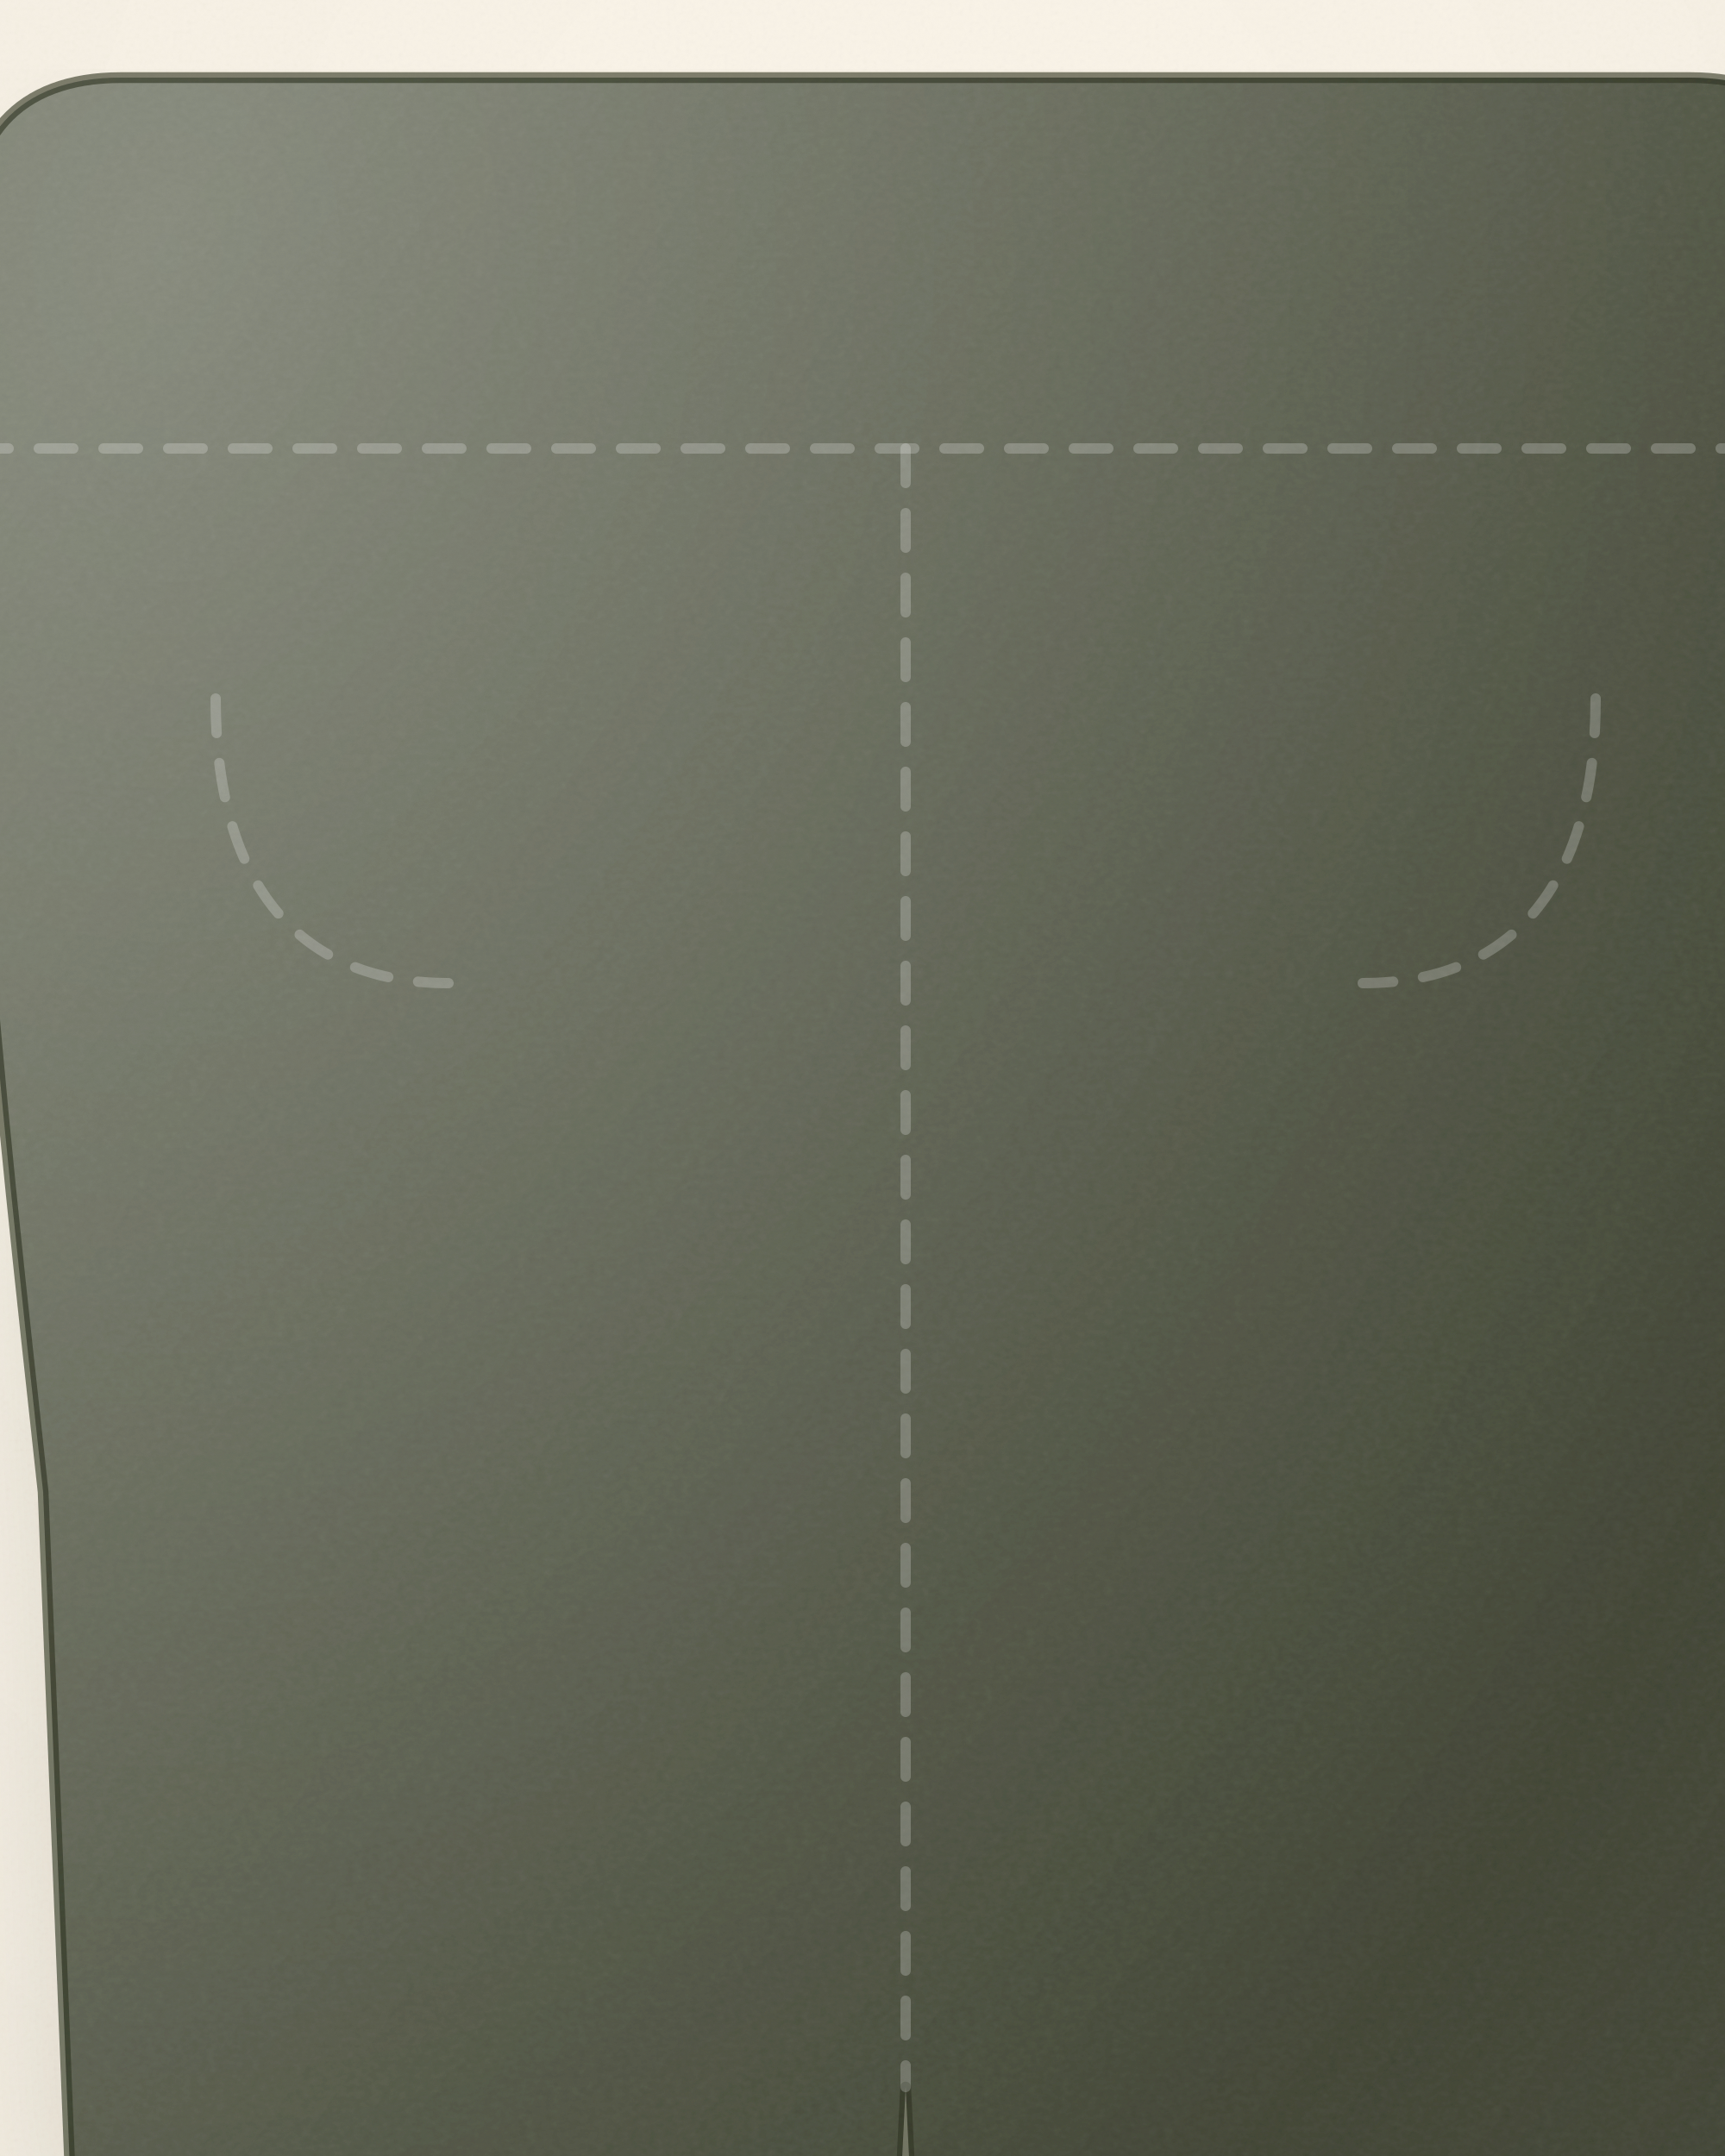
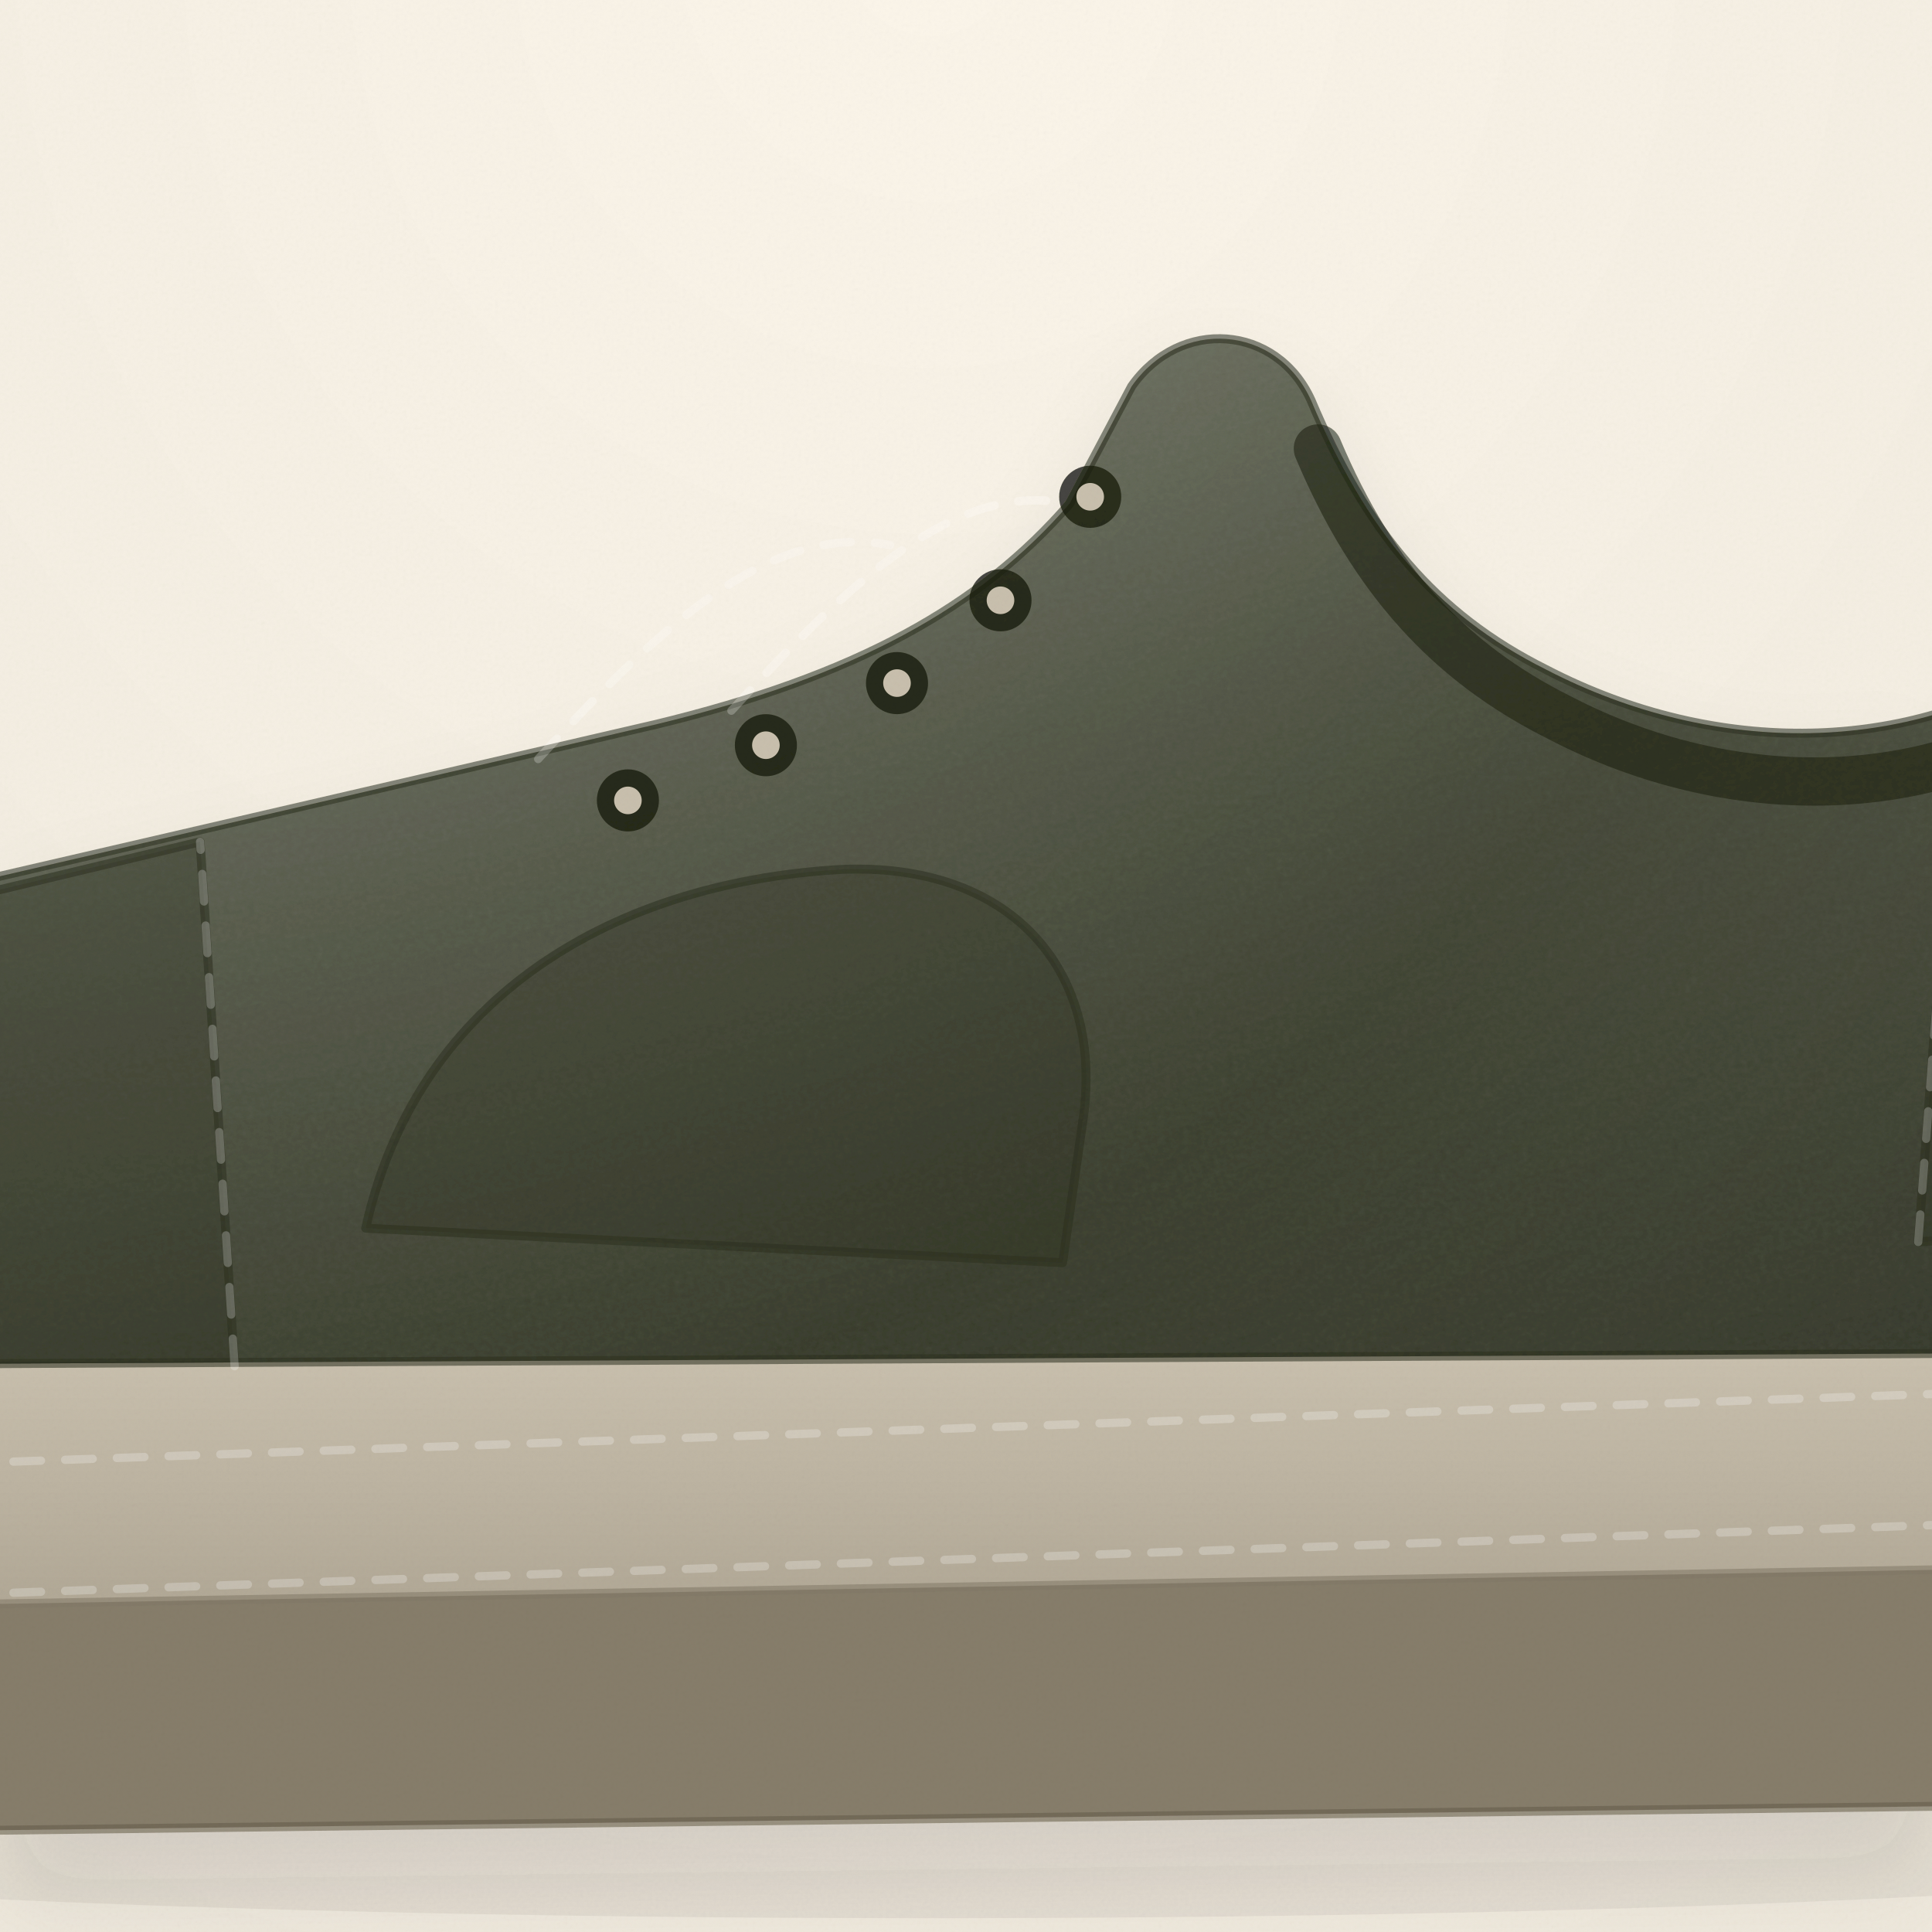
- <svg xmlns="http://www.w3.org/2000/svg" viewBox="290 232 400 500" width="1000" height="1250" role="img" aria-label="pantalón">
+ <svg xmlns="http://www.w3.org/2000/svg" viewBox="330 430 560 420" width="1200" height="1200" role="img" aria-label="zapatilla de skate">
  <defs>
-     <radialGradient id="bg-pants-4A4E3D-detail" cx="50%" cy="36%" r="80%">
+     <radialGradient id="bg-skate-4A4E3D-detail" cx="50%" cy="38%" r="78%">
      <stop offset="0%" stop-color="#fbf5e9" />
      <stop offset="100%" stop-color="#d9d3c7" />
    </radialGradient>
-     <linearGradient id="cloth-pants-4A4E3D-detail" x1="16%" y1="0%" x2="88%" y2="100%">
-       <stop offset="0%" stop-color="#6e7261" />
-       <stop offset="44%" stop-color="#4A4E3D" />
-       <stop offset="100%" stop-color="#2e3221" />
+     <linearGradient id="upper-skate-4A4E3D-detail" x1="14%" y1="0%" x2="86%" y2="100%">
+       <stop offset="0%" stop-color="#707463" />
+       <stop offset="46%" stop-color="#4A4E3D" />
+       <stop offset="100%" stop-color="#2c301f" />
    </linearGradient>
-     <radialGradient id="fold-pants-4A4E3D-detail" cx="33%" cy="24%" r="72%">
-       <stop offset="0%" stop-color="#ffffff" stop-opacity="0.18" />
+     <linearGradient id="mid-skate-4A4E3D-detail" x1="0%" y1="0%" x2="0%" y2="100%">
+       <stop offset="0%" stop-color="#d0c7b5" />
+       <stop offset="100%" stop-color="#b0a795" />
+     </linearGradient>
+     <radialGradient id="fold-skate-4A4E3D-detail" cx="32%" cy="22%" r="74%">
+       <stop offset="0%" stop-color="#ffffff" stop-opacity="0.20" />
      <stop offset="58%" stop-color="#ffffff" stop-opacity="0" />
-       <stop offset="100%" stop-color="#000000" stop-opacity="0.20" />
+       <stop offset="100%" stop-color="#000000" stop-opacity="0.22" />
    </radialGradient>
-     <filter id="grain-pants-4A4E3D-detail">
+     <filter id="grain-skate-4A4E3D-detail">
      <feTurbulence type="fractalNoise" baseFrequency="0.9" numOctaves="3" seed="7" />
      <feColorMatrix type="saturate" values="0" />
    </filter>
-     <filter id="drop-pants-4A4E3D-detail" x="-30%" y="-30%" width="160%" height="160%">
-       <feDropShadow dx="0" dy="16" stdDeviation="14" flood-color="#3a3128" flood-opacity="0.10" />
+     <filter id="drop-skate-4A4E3D-detail" x="-30%" y="-30%" width="160%" height="160%">
+       <feDropShadow dx="0" dy="14" stdDeviation="13" flood-color="#3a3128" flood-opacity="0.10" />
    </filter>
-     <filter id="weave-pants-4A4E3D-detail">
-       <feTurbulence type="fractalNoise" baseFrequency="0.5 0.72" numOctaves="2" seed="9" result="n" />
+     <filter id="weave-skate-4A4E3D-detail">
+       <feTurbulence type="fractalNoise" baseFrequency="0.55 0.72" numOctaves="2" seed="9" result="n" />
      <feColorMatrix in="n" type="saturate" values="0" />
      <feComponentTransfer>
-         <feFuncA type="linear" slope="0.12" />
+         <feFuncA type="linear" slope="0.11" />
      </feComponentTransfer>
    </filter>
-     <clipPath id="body-pants-4A4E3D-detail">
-       <path d="M318,250 L682,250 C706,250 718,264 717,288       C721,392 710,486 700,578       L680,1084 C679,1102 668,1112 649,1112       L548,1112 C530,1112 519,1102 518,1084       L500,716 L482,1084 C481,1102 470,1112 452,1112       L351,1112 C332,1112 321,1102 320,1084       L300,578 C290,486 279,392 283,288       C282,264 294,250 318,250 Z" />
+     <clipPath id="body-skate-4A4E3D-detail">
+       <path d="M186,756 C178,690 220,640 304,620       L520,570 C578,556 614,536 640,506       L658,472 C672,452 700,454 710,476       C726,514 746,538 778,554       C828,580 884,578 924,552       C952,534 984,548 988,582       L1000,700 C1004,730 986,750 954,752       L186,756 Z" />
    </clipPath>
  </defs>
-   <rect x="-400" y="-400" width="1800" height="2050" fill="url(#bg-pants-4A4E3D-detail)" />
-   <ellipse cx="500" cy="1120" rx="248" ry="30" fill="#3a3128" opacity="0.07" />
-   <g filter="url(#drop-pants-4A4E3D-detail)">
-     <path d="M318,250 L682,250 C706,250 718,264 717,288       C721,392 710,486 700,578       L680,1084 C679,1102 668,1112 649,1112       L548,1112 C530,1112 519,1102 518,1084       L500,716 L482,1084 C481,1102 470,1112 452,1112       L351,1112 C332,1112 321,1102 320,1084       L300,578 C290,486 279,392 283,288       C282,264 294,250 318,250 Z" fill="url(#cloth-pants-4A4E3D-detail)" />
-     <g clip-path="url(#body-pants-4A4E3D-detail)">
-       <rect x="0" y="0" width="1000" height="1250" fill="url(#fold-pants-4A4E3D-detail)" />
-       <rect x="0" y="0" width="1000" height="1250" filter="url(#weave-pants-4A4E3D-detail)" opacity="0.6" />
+   <rect x="-400" y="-400" width="2000" height="2000" fill="url(#bg-skate-4A4E3D-detail)" />
+   <ellipse cx="600" cy="890" rx="440" ry="26" fill="#3a3128" opacity="0.07" />
+   <g filter="url(#drop-skate-4A4E3D-detail)">
+     <path d="M150,834 C142,810 160,792 196,790 L1012,770       C1052,768 1074,786 1076,814 L1078,836       C1080,864 1058,880 1018,882 L208,892       C166,894 150,876 150,834 Z" fill="#867d6b" />
+     <path d="M150,834 C142,810 160,792 196,790 L1012,770       C1052,768 1074,786 1076,814 L1078,836       C1080,864 1058,880 1018,882 L208,892       C166,894 150,876 150,834 Z" fill="none" stroke="#645b49" stroke-opacity="0.55" stroke-width="2.6" stroke-linejoin="round" />
+     <path d="M154,808 C148,772 174,748 218,746 L996,730       C1040,728 1064,754 1062,792 L1062,812 L154,828 Z" fill="url(#mid-skate-4A4E3D-detail)" />
+     <path d="M154,808 C148,772 174,748 218,746 L996,730       C1040,728 1064,754 1062,792 L1062,812 L154,828 Z" fill="none" stroke="#827967" stroke-opacity="0.55" stroke-width="2.6" stroke-linejoin="round" />
+     <path d="M186,756 C178,690 220,640 304,620       L520,570 C578,556 614,536 640,506       L658,472 C672,452 700,454 710,476       C726,514 746,538 778,554       C828,580 884,578 924,552       C952,534 984,548 988,582       L1000,700 C1004,730 986,750 954,752       L186,756 Z" fill="url(#upper-skate-4A4E3D-detail)" />
+     <g clip-path="url(#body-skate-4A4E3D-detail)">
+       <rect x="0" y="0" width="1200" height="1200" fill="url(#fold-skate-4A4E3D-detail)" />
+       <rect x="0" y="0" width="1200" height="1200" filter="url(#weave-skate-4A4E3D-detail)" opacity="0.6" />
+       <path d="M186,756 C180,694 218,646 296,626 L388,604 L398,756 Z" fill="#2c301f" fill-opacity="0.30" />
+       <path d="M186,756 C180,694 218,646 296,626 L388,604 L398,756 Z" fill="none" stroke="#2c301f" stroke-opacity="0.55" stroke-width="2.6" stroke-linejoin="round" />
+       <path d="M898,564 C930,570 960,564 978,554 L996,712 L886,720 Z" fill="#2c301f" fill-opacity="0.30" />
+       <path d="M898,564 C930,570 960,564 978,554 L996,712 L886,720 Z" fill="none" stroke="#2c301f" stroke-opacity="0.55" stroke-width="2.6" stroke-linejoin="round" />
+       <path d="M436,716 C450,652 504,616 574,612 C622,610 650,640 644,684 L638,726 Z" fill="#2c301f" fill-opacity="0.30" />
+       <path d="M436,716 C450,652 504,616 574,612 C622,610 650,640 644,684 L638,726 Z" fill="none" stroke="#2c301f" stroke-opacity="0.55" stroke-width="2.6" stroke-linejoin="round" />
    </g>
-     <path d="M318,250 L682,250 C706,250 718,264 717,288       C721,392 710,486 700,578       L680,1084 C679,1102 668,1112 649,1112       L548,1112 C530,1112 519,1102 518,1084       L500,716 L482,1084 C481,1102 470,1112 452,1112       L351,1112 C332,1112 321,1102 320,1084       L300,578 C290,486 279,392 283,288       C282,264 294,250 318,250 Z" fill="none" stroke="#2e3221" stroke-opacity="0.6" stroke-width="2.5" stroke-linejoin="round" />
-     <g fill="none" stroke="rgba(255,255,255,0.22)" stroke-width="2.4" stroke-dasharray="8 7" stroke-linecap="round">
-       <path d="M284,336 L716,336" />
-       <path d="M500,336 L500,716" />
-       <path d="M340,394 C340,438 360,460 394,460" />
-       <path d="M660,394 C660,438 640,460 606,460" />
-       <path d="M320,1056 L482,1056" />
-       <path d="M518,1056 L680,1056" />
+     <path d="M186,756 C178,690 220,640 304,620       L520,570 C578,556 614,536 640,506       L658,472 C672,452 700,454 710,476       C726,514 746,538 778,554       C828,580 884,578 924,552       C952,534 984,548 988,582       L1000,700 C1004,730 986,750 954,752       L186,756 Z" fill="none" stroke="#2c301f" stroke-opacity="0.55" stroke-width="2.6" stroke-linejoin="round" />
+     <path d="M712,490 C728,528 750,552 782,568 C832,594 888,592 928,566" fill="none" stroke="#1a1e0d" stroke-opacity="0.55" stroke-width="14" stroke-linecap="round" />
+     <g fill="none" stroke="rgba(255,255,255,0.24)" stroke-width="2.4" stroke-dasharray="8 7" stroke-linecap="round">
+       <path d="M398,756 L388,604" />
+       <path d="M886,720 L898,564" />
+       <path d="M154,828 L1062,796" />
+       <path d="M154,790 L1062,758" />
+       <path d="M542,566 C582,522 610,500 640,506" />
+       <path d="M486,580 C526,536 556,512 588,518" />
    </g>
+     <circle cx="512" cy="592" r="9" fill="#161a09" fill-opacity="0.75" />
+     <circle cx="512" cy="592" r="4" fill="#c8bfad" />
+     <circle cx="552" cy="576" r="9" fill="#161a09" fill-opacity="0.75" />
+     <circle cx="552" cy="576" r="4" fill="#c8bfad" />
+     <circle cx="590" cy="558" r="9" fill="#161a09" fill-opacity="0.75" />
+     <circle cx="590" cy="558" r="4" fill="#c8bfad" />
+     <circle cx="620" cy="534" r="9" fill="#161a09" fill-opacity="0.75" />
+     <circle cx="620" cy="534" r="4" fill="#c8bfad" />
+     <circle cx="646" cy="504" r="9" fill="#161a09" fill-opacity="0.75" />
+     <circle cx="646" cy="504" r="4" fill="#c8bfad" />
  </g>
-   <rect x="-400" y="-400" width="1800" height="2050" filter="url(#grain-pants-4A4E3D-detail)" opacity="0.05" style="mix-blend-mode:multiply" />
+   <rect x="-400" y="-400" width="2000" height="2000" filter="url(#grain-skate-4A4E3D-detail)" opacity="0.05" style="mix-blend-mode:multiply" />
</svg>
